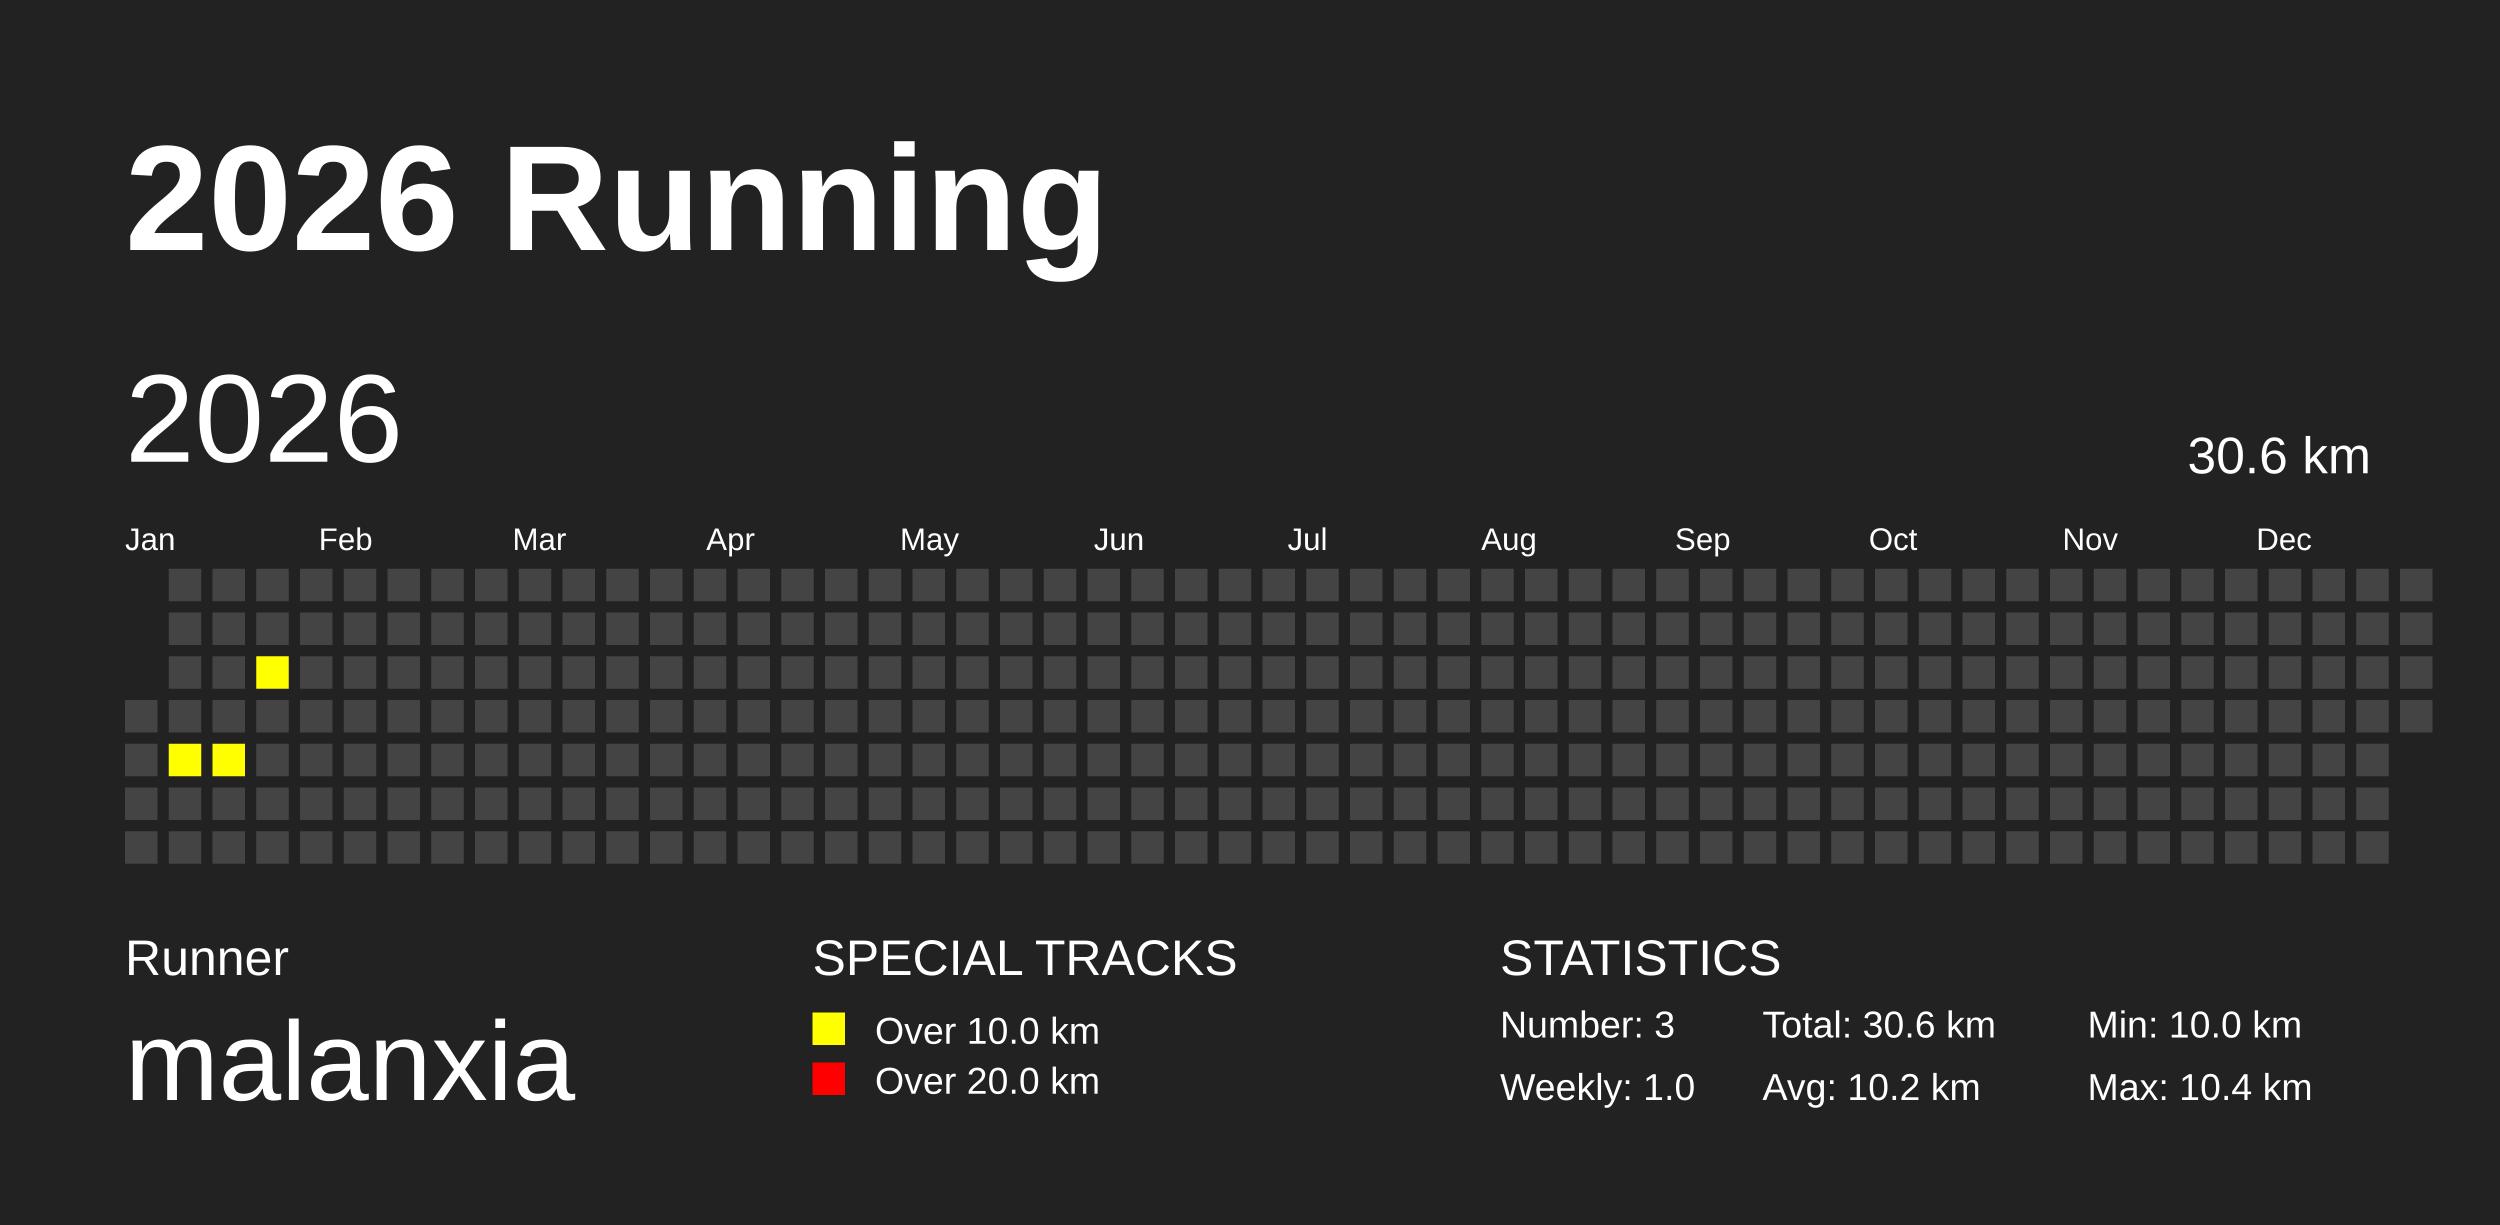
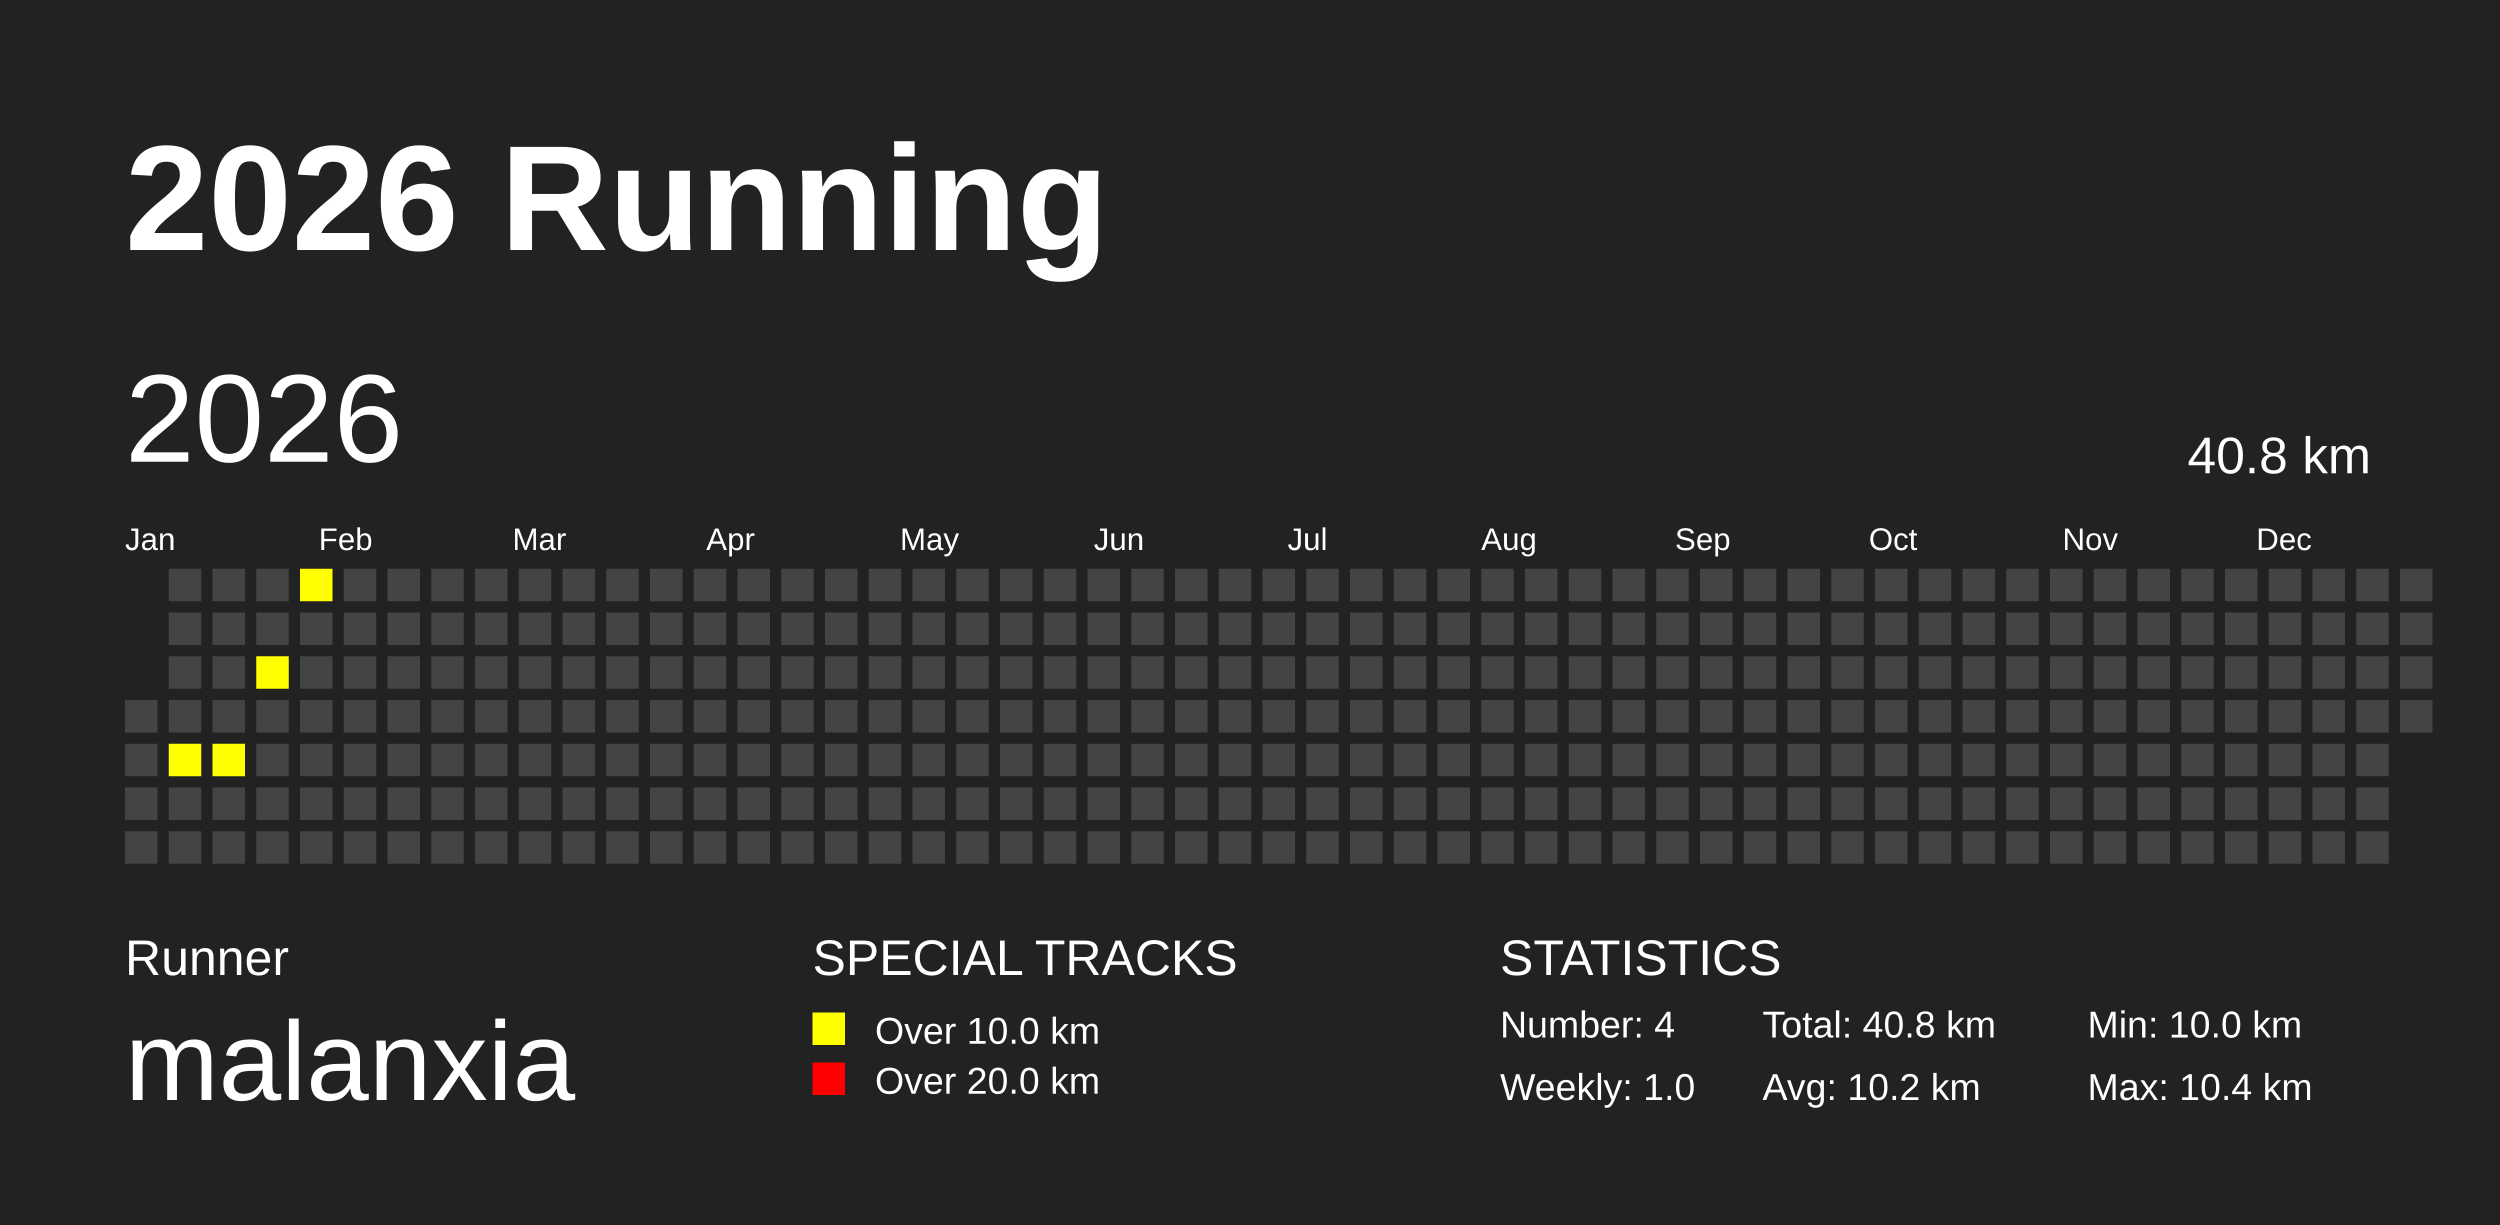
<svg xmlns="http://www.w3.org/2000/svg" baseProfile="full" height="98mm" version="1.1" viewBox="0,0,200,98" width="200mm">
  <defs />
  <rect fill="#222222" height="98" width="200" x="0" y="0" />
  <text fill="#FFFFFF" style="font-size:12px; font-family:Arial; font-weight:bold;" x="10" y="20">2026 Running</text>
  <text fill="#FFFFFF" style="font-size:4px; font-family:Arial" x="10" y="78">Runner</text>
  <text fill="#FFFFFF" style="font-size:9px; font-family:Arial" x="10" y="88">malanxia</text>
  <text fill="#FFFFFF" style="font-size:4px; font-family:Arial" x="65" y="78">SPECIAL TRACKS</text>
  <rect fill="yellow" height="2.6" width="2.6" x="65" y="81" />
  <text fill="#FFFFFF" style="font-size:3px; font-family:Arial" x="70" y="83.5">Over 10.0 km</text>
  <rect fill="red" height="2.6" width="2.6" x="65" y="85" />
  <text fill="#FFFFFF" style="font-size:3px; font-family:Arial" x="70" y="87.5">Over 20.0 km</text>
  <text fill="#FFFFFF" style="font-size:4px; font-family:Arial" x="120" y="78">STATISTICS</text>
-   <text fill="#FFFFFF" style="font-size:3px; font-family:Arial" x="120" y="83">Number: 3</text>
+   <text fill="#FFFFFF" style="font-size:3px; font-family:Arial" x="120" y="83">Number: 4</text>
  <text fill="#FFFFFF" style="font-size:3px; font-family:Arial" x="120" y="88">Weekly: 1.0</text>
-   <text fill="#FFFFFF" style="font-size:3px; font-family:Arial" x="141" y="83">Total: 30.6 km</text>
+   <text fill="#FFFFFF" style="font-size:3px; font-family:Arial" x="141" y="83">Total: 40.8 km</text>
  <text fill="#FFFFFF" style="font-size:3px; font-family:Arial" x="141" y="88">Avg: 10.2 km</text>
  <text fill="#FFFFFF" style="font-size:3px; font-family:Arial" x="167" y="83">Min: 10.0 km</text>
  <text fill="#FFFFFF" style="font-size:3px; font-family:Arial" x="167" y="88">Max: 10.4 km</text>
  <text dominant-baseline="hanging" fill="#FFFFFF" style="font-size:10.0px; font-family:Arial;" x="10" y="30">2026</text>
-   <text dominant-baseline="hanging" fill="#FFFFFF" style="font-size:4.125px; font-family:Arial;" x="175" y="35">30.6 km</text>
+   <text dominant-baseline="hanging" fill="#FFFFFF" style="font-size:4.125px; font-family:Arial;" x="175" y="35">40.8 km</text>
  <text fill="#FFFFFF" style="font-size:2.5px; font-family:Arial" x="10.0" y="44">Jan</text>
  <text fill="#FFFFFF" style="font-size:2.5px; font-family:Arial" x="25.5" y="44">Feb</text>
  <text fill="#FFFFFF" style="font-size:2.5px; font-family:Arial" x="41.0" y="44">Mar</text>
  <text fill="#FFFFFF" style="font-size:2.5px; font-family:Arial" x="56.5" y="44">Apr</text>
  <text fill="#FFFFFF" style="font-size:2.5px; font-family:Arial" x="72.0" y="44">May</text>
  <text fill="#FFFFFF" style="font-size:2.5px; font-family:Arial" x="87.5" y="44">Jun</text>
  <text fill="#FFFFFF" style="font-size:2.5px; font-family:Arial" x="103.0" y="44">Jul</text>
  <text fill="#FFFFFF" style="font-size:2.5px; font-family:Arial" x="118.5" y="44">Aug</text>
  <text fill="#FFFFFF" style="font-size:2.5px; font-family:Arial" x="134.0" y="44">Sep</text>
  <text fill="#FFFFFF" style="font-size:2.5px; font-family:Arial" x="149.5" y="44">Oct</text>
  <text fill="#FFFFFF" style="font-size:2.5px; font-family:Arial" x="165.0" y="44">Nov</text>
  <text fill="#FFFFFF" style="font-size:2.5px; font-family:Arial" x="180.5" y="44">Dec</text>
  <rect fill="#444444" height="2.6" width="2.6" x="10.0" y="56.0" />
  <rect fill="#444444" height="2.6" width="2.6" x="10.0" y="59.5" />
  <rect fill="#444444" height="2.6" width="2.6" x="10.0" y="63.0" />
  <rect fill="#444444" height="2.6" width="2.6" x="10.0" y="66.5" />
  <rect fill="#444444" height="2.6" width="2.6" x="13.5" y="45.5" />
  <rect fill="#444444" height="2.6" width="2.6" x="13.5" y="49.0" />
  <rect fill="#444444" height="2.6" width="2.6" x="13.5" y="52.5" />
  <rect fill="#444444" height="2.6" width="2.6" x="13.5" y="56.0" />
  <rect fill="yellow" height="2.6" width="2.6" x="13.5" y="59.5" />
  <rect fill="#444444" height="2.6" width="2.6" x="13.5" y="63.0" />
  <rect fill="#444444" height="2.6" width="2.6" x="13.5" y="66.5" />
  <rect fill="#444444" height="2.6" width="2.6" x="17.0" y="45.5" />
  <rect fill="#444444" height="2.6" width="2.6" x="17.0" y="49.0" />
  <rect fill="#444444" height="2.6" width="2.6" x="17.0" y="52.5" />
  <rect fill="#444444" height="2.6" width="2.6" x="17.0" y="56.0" />
  <rect fill="yellow" height="2.6" width="2.6" x="17.0" y="59.5" />
  <rect fill="#444444" height="2.6" width="2.6" x="17.0" y="63.0" />
  <rect fill="#444444" height="2.6" width="2.6" x="17.0" y="66.5" />
  <rect fill="#444444" height="2.6" width="2.6" x="20.5" y="45.5" />
  <rect fill="#444444" height="2.6" width="2.6" x="20.5" y="49.0" />
  <rect fill="yellow" height="2.6" width="2.6" x="20.5" y="52.5" />
  <rect fill="#444444" height="2.6" width="2.6" x="20.5" y="56.0" />
  <rect fill="#444444" height="2.6" width="2.6" x="20.5" y="59.5" />
  <rect fill="#444444" height="2.6" width="2.6" x="20.5" y="63.0" />
  <rect fill="#444444" height="2.6" width="2.6" x="20.5" y="66.5" />
-   <rect fill="#444444" height="2.6" width="2.6" x="24.0" y="45.5" />
+   <rect fill="yellow" height="2.6" width="2.6" x="24.0" y="45.5" />
  <rect fill="#444444" height="2.6" width="2.6" x="24.0" y="49.0" />
  <rect fill="#444444" height="2.6" width="2.6" x="24.0" y="52.5" />
  <rect fill="#444444" height="2.6" width="2.6" x="24.0" y="56.0" />
  <rect fill="#444444" height="2.6" width="2.6" x="24.0" y="59.5" />
  <rect fill="#444444" height="2.6" width="2.6" x="24.0" y="63.0" />
  <rect fill="#444444" height="2.6" width="2.6" x="24.0" y="66.5" />
  <rect fill="#444444" height="2.6" width="2.6" x="27.5" y="45.5" />
  <rect fill="#444444" height="2.6" width="2.6" x="27.5" y="49.0" />
  <rect fill="#444444" height="2.6" width="2.6" x="27.5" y="52.5" />
  <rect fill="#444444" height="2.6" width="2.6" x="27.5" y="56.0" />
  <rect fill="#444444" height="2.6" width="2.6" x="27.5" y="59.5" />
  <rect fill="#444444" height="2.6" width="2.6" x="27.5" y="63.0" />
  <rect fill="#444444" height="2.6" width="2.6" x="27.5" y="66.5" />
  <rect fill="#444444" height="2.6" width="2.6" x="31.0" y="45.5" />
  <rect fill="#444444" height="2.6" width="2.6" x="31.0" y="49.0" />
  <rect fill="#444444" height="2.6" width="2.6" x="31.0" y="52.5" />
  <rect fill="#444444" height="2.6" width="2.6" x="31.0" y="56.0" />
  <rect fill="#444444" height="2.6" width="2.6" x="31.0" y="59.5" />
  <rect fill="#444444" height="2.6" width="2.6" x="31.0" y="63.0" />
  <rect fill="#444444" height="2.6" width="2.6" x="31.0" y="66.5" />
  <rect fill="#444444" height="2.6" width="2.6" x="34.5" y="45.5" />
  <rect fill="#444444" height="2.6" width="2.6" x="34.5" y="49.0" />
  <rect fill="#444444" height="2.6" width="2.6" x="34.5" y="52.5" />
  <rect fill="#444444" height="2.6" width="2.6" x="34.5" y="56.0" />
  <rect fill="#444444" height="2.6" width="2.6" x="34.5" y="59.5" />
  <rect fill="#444444" height="2.6" width="2.6" x="34.5" y="63.0" />
  <rect fill="#444444" height="2.6" width="2.6" x="34.5" y="66.5" />
  <rect fill="#444444" height="2.6" width="2.6" x="38.0" y="45.5" />
  <rect fill="#444444" height="2.6" width="2.6" x="38.0" y="49.0" />
  <rect fill="#444444" height="2.6" width="2.6" x="38.0" y="52.5" />
  <rect fill="#444444" height="2.6" width="2.6" x="38.0" y="56.0" />
  <rect fill="#444444" height="2.6" width="2.6" x="38.0" y="59.5" />
  <rect fill="#444444" height="2.6" width="2.6" x="38.0" y="63.0" />
  <rect fill="#444444" height="2.6" width="2.6" x="38.0" y="66.5" />
  <rect fill="#444444" height="2.6" width="2.6" x="41.5" y="45.5" />
  <rect fill="#444444" height="2.6" width="2.6" x="41.5" y="49.0" />
  <rect fill="#444444" height="2.6" width="2.6" x="41.5" y="52.5" />
  <rect fill="#444444" height="2.6" width="2.6" x="41.5" y="56.0" />
  <rect fill="#444444" height="2.6" width="2.6" x="41.5" y="59.5" />
  <rect fill="#444444" height="2.6" width="2.6" x="41.5" y="63.0" />
  <rect fill="#444444" height="2.6" width="2.6" x="41.5" y="66.5" />
  <rect fill="#444444" height="2.6" width="2.6" x="45.0" y="45.5" />
  <rect fill="#444444" height="2.6" width="2.6" x="45.0" y="49.0" />
  <rect fill="#444444" height="2.6" width="2.6" x="45.0" y="52.5" />
  <rect fill="#444444" height="2.6" width="2.6" x="45.0" y="56.0" />
  <rect fill="#444444" height="2.6" width="2.6" x="45.0" y="59.5" />
  <rect fill="#444444" height="2.6" width="2.6" x="45.0" y="63.0" />
  <rect fill="#444444" height="2.6" width="2.6" x="45.0" y="66.5" />
  <rect fill="#444444" height="2.6" width="2.6" x="48.5" y="45.5" />
  <rect fill="#444444" height="2.6" width="2.6" x="48.5" y="49.0" />
  <rect fill="#444444" height="2.6" width="2.6" x="48.5" y="52.5" />
  <rect fill="#444444" height="2.6" width="2.6" x="48.5" y="56.0" />
  <rect fill="#444444" height="2.6" width="2.6" x="48.5" y="59.5" />
  <rect fill="#444444" height="2.6" width="2.6" x="48.5" y="63.0" />
  <rect fill="#444444" height="2.6" width="2.6" x="48.5" y="66.5" />
  <rect fill="#444444" height="2.6" width="2.6" x="52.0" y="45.5" />
  <rect fill="#444444" height="2.6" width="2.6" x="52.0" y="49.0" />
  <rect fill="#444444" height="2.6" width="2.6" x="52.0" y="52.5" />
  <rect fill="#444444" height="2.6" width="2.6" x="52.0" y="56.0" />
  <rect fill="#444444" height="2.6" width="2.6" x="52.0" y="59.5" />
  <rect fill="#444444" height="2.6" width="2.6" x="52.0" y="63.0" />
  <rect fill="#444444" height="2.6" width="2.6" x="52.0" y="66.5" />
  <rect fill="#444444" height="2.6" width="2.6" x="55.5" y="45.5" />
  <rect fill="#444444" height="2.6" width="2.6" x="55.5" y="49.0" />
  <rect fill="#444444" height="2.6" width="2.6" x="55.5" y="52.5" />
  <rect fill="#444444" height="2.6" width="2.6" x="55.5" y="56.0" />
  <rect fill="#444444" height="2.6" width="2.6" x="55.5" y="59.5" />
  <rect fill="#444444" height="2.6" width="2.6" x="55.5" y="63.0" />
  <rect fill="#444444" height="2.6" width="2.6" x="55.5" y="66.5" />
  <rect fill="#444444" height="2.6" width="2.6" x="59.0" y="45.5" />
  <rect fill="#444444" height="2.6" width="2.6" x="59.0" y="49.0" />
  <rect fill="#444444" height="2.6" width="2.6" x="59.0" y="52.5" />
  <rect fill="#444444" height="2.6" width="2.6" x="59.0" y="56.0" />
  <rect fill="#444444" height="2.6" width="2.6" x="59.0" y="59.5" />
  <rect fill="#444444" height="2.6" width="2.6" x="59.0" y="63.0" />
  <rect fill="#444444" height="2.6" width="2.6" x="59.0" y="66.5" />
  <rect fill="#444444" height="2.6" width="2.6" x="62.5" y="45.5" />
  <rect fill="#444444" height="2.6" width="2.6" x="62.5" y="49.0" />
  <rect fill="#444444" height="2.6" width="2.6" x="62.5" y="52.5" />
  <rect fill="#444444" height="2.6" width="2.6" x="62.5" y="56.0" />
  <rect fill="#444444" height="2.6" width="2.6" x="62.5" y="59.5" />
  <rect fill="#444444" height="2.6" width="2.6" x="62.5" y="63.0" />
  <rect fill="#444444" height="2.6" width="2.6" x="62.5" y="66.5" />
  <rect fill="#444444" height="2.6" width="2.6" x="66.0" y="45.5" />
  <rect fill="#444444" height="2.6" width="2.6" x="66.0" y="49.0" />
  <rect fill="#444444" height="2.6" width="2.6" x="66.0" y="52.5" />
  <rect fill="#444444" height="2.6" width="2.6" x="66.0" y="56.0" />
  <rect fill="#444444" height="2.6" width="2.6" x="66.0" y="59.5" />
  <rect fill="#444444" height="2.6" width="2.6" x="66.0" y="63.0" />
  <rect fill="#444444" height="2.6" width="2.6" x="66.0" y="66.5" />
  <rect fill="#444444" height="2.6" width="2.6" x="69.5" y="45.5" />
  <rect fill="#444444" height="2.6" width="2.6" x="69.5" y="49.0" />
  <rect fill="#444444" height="2.6" width="2.6" x="69.5" y="52.5" />
  <rect fill="#444444" height="2.6" width="2.6" x="69.5" y="56.0" />
  <rect fill="#444444" height="2.6" width="2.6" x="69.5" y="59.5" />
  <rect fill="#444444" height="2.6" width="2.6" x="69.5" y="63.0" />
  <rect fill="#444444" height="2.6" width="2.6" x="69.5" y="66.5" />
  <rect fill="#444444" height="2.6" width="2.6" x="73.0" y="45.5" />
  <rect fill="#444444" height="2.6" width="2.6" x="73.0" y="49.0" />
  <rect fill="#444444" height="2.6" width="2.6" x="73.0" y="52.5" />
  <rect fill="#444444" height="2.6" width="2.6" x="73.0" y="56.0" />
  <rect fill="#444444" height="2.6" width="2.6" x="73.0" y="59.5" />
  <rect fill="#444444" height="2.6" width="2.6" x="73.0" y="63.0" />
  <rect fill="#444444" height="2.6" width="2.6" x="73.0" y="66.5" />
  <rect fill="#444444" height="2.6" width="2.6" x="76.5" y="45.5" />
  <rect fill="#444444" height="2.6" width="2.6" x="76.5" y="49.0" />
  <rect fill="#444444" height="2.6" width="2.6" x="76.5" y="52.5" />
  <rect fill="#444444" height="2.6" width="2.6" x="76.5" y="56.0" />
  <rect fill="#444444" height="2.6" width="2.6" x="76.5" y="59.5" />
  <rect fill="#444444" height="2.6" width="2.6" x="76.5" y="63.0" />
  <rect fill="#444444" height="2.6" width="2.6" x="76.5" y="66.5" />
  <rect fill="#444444" height="2.6" width="2.6" x="80.0" y="45.5" />
  <rect fill="#444444" height="2.6" width="2.6" x="80.0" y="49.0" />
  <rect fill="#444444" height="2.6" width="2.6" x="80.0" y="52.5" />
  <rect fill="#444444" height="2.6" width="2.6" x="80.0" y="56.0" />
  <rect fill="#444444" height="2.6" width="2.6" x="80.0" y="59.5" />
  <rect fill="#444444" height="2.6" width="2.6" x="80.0" y="63.0" />
  <rect fill="#444444" height="2.6" width="2.6" x="80.0" y="66.5" />
  <rect fill="#444444" height="2.6" width="2.6" x="83.5" y="45.5" />
  <rect fill="#444444" height="2.6" width="2.6" x="83.5" y="49.0" />
  <rect fill="#444444" height="2.6" width="2.6" x="83.5" y="52.5" />
  <rect fill="#444444" height="2.6" width="2.6" x="83.5" y="56.0" />
  <rect fill="#444444" height="2.6" width="2.6" x="83.5" y="59.5" />
  <rect fill="#444444" height="2.6" width="2.6" x="83.5" y="63.0" />
  <rect fill="#444444" height="2.6" width="2.6" x="83.5" y="66.5" />
  <rect fill="#444444" height="2.6" width="2.6" x="87.0" y="45.5" />
  <rect fill="#444444" height="2.6" width="2.6" x="87.0" y="49.0" />
  <rect fill="#444444" height="2.6" width="2.6" x="87.0" y="52.5" />
  <rect fill="#444444" height="2.6" width="2.6" x="87.0" y="56.0" />
  <rect fill="#444444" height="2.6" width="2.6" x="87.0" y="59.5" />
  <rect fill="#444444" height="2.6" width="2.6" x="87.0" y="63.0" />
  <rect fill="#444444" height="2.6" width="2.6" x="87.0" y="66.5" />
  <rect fill="#444444" height="2.6" width="2.6" x="90.5" y="45.5" />
  <rect fill="#444444" height="2.6" width="2.6" x="90.5" y="49.0" />
  <rect fill="#444444" height="2.6" width="2.6" x="90.5" y="52.5" />
  <rect fill="#444444" height="2.6" width="2.6" x="90.5" y="56.0" />
  <rect fill="#444444" height="2.6" width="2.6" x="90.5" y="59.5" />
  <rect fill="#444444" height="2.6" width="2.6" x="90.5" y="63.0" />
  <rect fill="#444444" height="2.6" width="2.6" x="90.5" y="66.5" />
  <rect fill="#444444" height="2.6" width="2.6" x="94.0" y="45.5" />
  <rect fill="#444444" height="2.6" width="2.6" x="94.0" y="49.0" />
  <rect fill="#444444" height="2.6" width="2.6" x="94.0" y="52.5" />
  <rect fill="#444444" height="2.6" width="2.6" x="94.0" y="56.0" />
  <rect fill="#444444" height="2.6" width="2.6" x="94.0" y="59.5" />
  <rect fill="#444444" height="2.6" width="2.6" x="94.0" y="63.0" />
  <rect fill="#444444" height="2.6" width="2.6" x="94.0" y="66.5" />
  <rect fill="#444444" height="2.6" width="2.6" x="97.5" y="45.5" />
  <rect fill="#444444" height="2.6" width="2.6" x="97.5" y="49.0" />
  <rect fill="#444444" height="2.6" width="2.6" x="97.5" y="52.5" />
  <rect fill="#444444" height="2.6" width="2.6" x="97.5" y="56.0" />
  <rect fill="#444444" height="2.6" width="2.6" x="97.5" y="59.5" />
  <rect fill="#444444" height="2.6" width="2.6" x="97.5" y="63.0" />
  <rect fill="#444444" height="2.6" width="2.6" x="97.5" y="66.5" />
  <rect fill="#444444" height="2.6" width="2.6" x="101.0" y="45.5" />
  <rect fill="#444444" height="2.6" width="2.6" x="101.0" y="49.0" />
  <rect fill="#444444" height="2.6" width="2.6" x="101.0" y="52.5" />
  <rect fill="#444444" height="2.6" width="2.6" x="101.0" y="56.0" />
  <rect fill="#444444" height="2.6" width="2.6" x="101.0" y="59.5" />
  <rect fill="#444444" height="2.6" width="2.6" x="101.0" y="63.0" />
  <rect fill="#444444" height="2.6" width="2.6" x="101.0" y="66.5" />
  <rect fill="#444444" height="2.6" width="2.6" x="104.5" y="45.5" />
  <rect fill="#444444" height="2.6" width="2.6" x="104.5" y="49.0" />
  <rect fill="#444444" height="2.6" width="2.6" x="104.5" y="52.5" />
  <rect fill="#444444" height="2.6" width="2.6" x="104.5" y="56.0" />
  <rect fill="#444444" height="2.6" width="2.6" x="104.5" y="59.5" />
  <rect fill="#444444" height="2.6" width="2.6" x="104.5" y="63.0" />
  <rect fill="#444444" height="2.6" width="2.6" x="104.5" y="66.5" />
  <rect fill="#444444" height="2.6" width="2.6" x="108.0" y="45.5" />
  <rect fill="#444444" height="2.6" width="2.6" x="108.0" y="49.0" />
  <rect fill="#444444" height="2.6" width="2.6" x="108.0" y="52.5" />
  <rect fill="#444444" height="2.6" width="2.6" x="108.0" y="56.0" />
  <rect fill="#444444" height="2.6" width="2.6" x="108.0" y="59.5" />
  <rect fill="#444444" height="2.6" width="2.6" x="108.0" y="63.0" />
  <rect fill="#444444" height="2.6" width="2.6" x="108.0" y="66.5" />
  <rect fill="#444444" height="2.6" width="2.6" x="111.5" y="45.5" />
  <rect fill="#444444" height="2.6" width="2.6" x="111.5" y="49.0" />
  <rect fill="#444444" height="2.6" width="2.6" x="111.5" y="52.5" />
  <rect fill="#444444" height="2.6" width="2.6" x="111.5" y="56.0" />
  <rect fill="#444444" height="2.6" width="2.6" x="111.5" y="59.5" />
  <rect fill="#444444" height="2.6" width="2.6" x="111.5" y="63.0" />
  <rect fill="#444444" height="2.6" width="2.6" x="111.5" y="66.5" />
  <rect fill="#444444" height="2.6" width="2.6" x="115.0" y="45.5" />
  <rect fill="#444444" height="2.6" width="2.6" x="115.0" y="49.0" />
  <rect fill="#444444" height="2.6" width="2.6" x="115.0" y="52.5" />
  <rect fill="#444444" height="2.6" width="2.6" x="115.0" y="56.0" />
  <rect fill="#444444" height="2.6" width="2.6" x="115.0" y="59.5" />
  <rect fill="#444444" height="2.6" width="2.6" x="115.0" y="63.0" />
  <rect fill="#444444" height="2.6" width="2.6" x="115.0" y="66.5" />
  <rect fill="#444444" height="2.6" width="2.6" x="118.5" y="45.5" />
  <rect fill="#444444" height="2.6" width="2.6" x="118.5" y="49.0" />
  <rect fill="#444444" height="2.6" width="2.6" x="118.5" y="52.5" />
  <rect fill="#444444" height="2.6" width="2.6" x="118.5" y="56.0" />
  <rect fill="#444444" height="2.6" width="2.6" x="118.5" y="59.5" />
  <rect fill="#444444" height="2.6" width="2.6" x="118.5" y="63.0" />
  <rect fill="#444444" height="2.6" width="2.6" x="118.5" y="66.5" />
  <rect fill="#444444" height="2.6" width="2.6" x="122.0" y="45.5" />
  <rect fill="#444444" height="2.6" width="2.6" x="122.0" y="49.0" />
  <rect fill="#444444" height="2.6" width="2.6" x="122.0" y="52.5" />
  <rect fill="#444444" height="2.6" width="2.6" x="122.0" y="56.0" />
  <rect fill="#444444" height="2.6" width="2.6" x="122.0" y="59.5" />
  <rect fill="#444444" height="2.6" width="2.6" x="122.0" y="63.0" />
  <rect fill="#444444" height="2.6" width="2.6" x="122.0" y="66.5" />
  <rect fill="#444444" height="2.6" width="2.6" x="125.5" y="45.5" />
  <rect fill="#444444" height="2.6" width="2.6" x="125.5" y="49.0" />
  <rect fill="#444444" height="2.6" width="2.6" x="125.5" y="52.5" />
  <rect fill="#444444" height="2.6" width="2.6" x="125.5" y="56.0" />
  <rect fill="#444444" height="2.6" width="2.6" x="125.5" y="59.5" />
  <rect fill="#444444" height="2.6" width="2.6" x="125.5" y="63.0" />
  <rect fill="#444444" height="2.6" width="2.6" x="125.5" y="66.5" />
  <rect fill="#444444" height="2.6" width="2.6" x="129.0" y="45.5" />
  <rect fill="#444444" height="2.6" width="2.6" x="129.0" y="49.0" />
  <rect fill="#444444" height="2.6" width="2.6" x="129.0" y="52.5" />
  <rect fill="#444444" height="2.6" width="2.6" x="129.0" y="56.0" />
  <rect fill="#444444" height="2.6" width="2.6" x="129.0" y="59.5" />
  <rect fill="#444444" height="2.6" width="2.6" x="129.0" y="63.0" />
  <rect fill="#444444" height="2.6" width="2.6" x="129.0" y="66.5" />
  <rect fill="#444444" height="2.6" width="2.6" x="132.5" y="45.5" />
  <rect fill="#444444" height="2.6" width="2.6" x="132.5" y="49.0" />
  <rect fill="#444444" height="2.6" width="2.6" x="132.5" y="52.5" />
  <rect fill="#444444" height="2.6" width="2.6" x="132.5" y="56.0" />
  <rect fill="#444444" height="2.6" width="2.6" x="132.5" y="59.5" />
  <rect fill="#444444" height="2.6" width="2.6" x="132.5" y="63.0" />
  <rect fill="#444444" height="2.6" width="2.6" x="132.5" y="66.5" />
  <rect fill="#444444" height="2.6" width="2.6" x="136.0" y="45.5" />
  <rect fill="#444444" height="2.6" width="2.6" x="136.0" y="49.0" />
  <rect fill="#444444" height="2.6" width="2.6" x="136.0" y="52.5" />
  <rect fill="#444444" height="2.6" width="2.6" x="136.0" y="56.0" />
  <rect fill="#444444" height="2.6" width="2.6" x="136.0" y="59.5" />
  <rect fill="#444444" height="2.6" width="2.6" x="136.0" y="63.0" />
  <rect fill="#444444" height="2.6" width="2.6" x="136.0" y="66.5" />
  <rect fill="#444444" height="2.6" width="2.6" x="139.5" y="45.5" />
  <rect fill="#444444" height="2.6" width="2.6" x="139.5" y="49.0" />
  <rect fill="#444444" height="2.6" width="2.6" x="139.5" y="52.5" />
  <rect fill="#444444" height="2.6" width="2.6" x="139.5" y="56.0" />
  <rect fill="#444444" height="2.6" width="2.6" x="139.5" y="59.5" />
  <rect fill="#444444" height="2.6" width="2.6" x="139.5" y="63.0" />
  <rect fill="#444444" height="2.6" width="2.6" x="139.5" y="66.5" />
  <rect fill="#444444" height="2.6" width="2.6" x="143.0" y="45.5" />
  <rect fill="#444444" height="2.6" width="2.6" x="143.0" y="49.0" />
  <rect fill="#444444" height="2.6" width="2.6" x="143.0" y="52.5" />
  <rect fill="#444444" height="2.6" width="2.6" x="143.0" y="56.0" />
  <rect fill="#444444" height="2.6" width="2.6" x="143.0" y="59.5" />
  <rect fill="#444444" height="2.6" width="2.6" x="143.0" y="63.0" />
  <rect fill="#444444" height="2.6" width="2.6" x="143.0" y="66.5" />
  <rect fill="#444444" height="2.6" width="2.6" x="146.5" y="45.5" />
  <rect fill="#444444" height="2.6" width="2.6" x="146.5" y="49.0" />
  <rect fill="#444444" height="2.6" width="2.6" x="146.5" y="52.5" />
  <rect fill="#444444" height="2.6" width="2.6" x="146.5" y="56.0" />
  <rect fill="#444444" height="2.6" width="2.6" x="146.5" y="59.5" />
  <rect fill="#444444" height="2.6" width="2.6" x="146.5" y="63.0" />
  <rect fill="#444444" height="2.6" width="2.6" x="146.5" y="66.5" />
  <rect fill="#444444" height="2.6" width="2.6" x="150.0" y="45.5" />
  <rect fill="#444444" height="2.6" width="2.6" x="150.0" y="49.0" />
  <rect fill="#444444" height="2.6" width="2.6" x="150.0" y="52.5" />
  <rect fill="#444444" height="2.6" width="2.6" x="150.0" y="56.0" />
  <rect fill="#444444" height="2.6" width="2.6" x="150.0" y="59.5" />
  <rect fill="#444444" height="2.6" width="2.6" x="150.0" y="63.0" />
  <rect fill="#444444" height="2.6" width="2.6" x="150.0" y="66.5" />
  <rect fill="#444444" height="2.6" width="2.6" x="153.5" y="45.5" />
  <rect fill="#444444" height="2.6" width="2.6" x="153.5" y="49.0" />
  <rect fill="#444444" height="2.6" width="2.6" x="153.5" y="52.5" />
  <rect fill="#444444" height="2.6" width="2.6" x="153.5" y="56.0" />
  <rect fill="#444444" height="2.6" width="2.6" x="153.5" y="59.5" />
  <rect fill="#444444" height="2.6" width="2.6" x="153.5" y="63.0" />
  <rect fill="#444444" height="2.6" width="2.6" x="153.5" y="66.5" />
  <rect fill="#444444" height="2.6" width="2.6" x="157.0" y="45.5" />
  <rect fill="#444444" height="2.6" width="2.6" x="157.0" y="49.0" />
  <rect fill="#444444" height="2.6" width="2.6" x="157.0" y="52.5" />
  <rect fill="#444444" height="2.6" width="2.6" x="157.0" y="56.0" />
  <rect fill="#444444" height="2.6" width="2.6" x="157.0" y="59.5" />
  <rect fill="#444444" height="2.6" width="2.6" x="157.0" y="63.0" />
  <rect fill="#444444" height="2.6" width="2.6" x="157.0" y="66.5" />
  <rect fill="#444444" height="2.6" width="2.6" x="160.5" y="45.5" />
  <rect fill="#444444" height="2.6" width="2.6" x="160.5" y="49.0" />
  <rect fill="#444444" height="2.6" width="2.6" x="160.5" y="52.5" />
  <rect fill="#444444" height="2.6" width="2.6" x="160.5" y="56.0" />
  <rect fill="#444444" height="2.6" width="2.6" x="160.5" y="59.5" />
  <rect fill="#444444" height="2.6" width="2.6" x="160.5" y="63.0" />
  <rect fill="#444444" height="2.6" width="2.6" x="160.5" y="66.5" />
  <rect fill="#444444" height="2.6" width="2.6" x="164.0" y="45.5" />
  <rect fill="#444444" height="2.6" width="2.6" x="164.0" y="49.0" />
  <rect fill="#444444" height="2.6" width="2.6" x="164.0" y="52.5" />
  <rect fill="#444444" height="2.6" width="2.6" x="164.0" y="56.0" />
  <rect fill="#444444" height="2.6" width="2.6" x="164.0" y="59.5" />
  <rect fill="#444444" height="2.6" width="2.6" x="164.0" y="63.0" />
  <rect fill="#444444" height="2.6" width="2.6" x="164.0" y="66.5" />
  <rect fill="#444444" height="2.6" width="2.6" x="167.5" y="45.5" />
  <rect fill="#444444" height="2.6" width="2.6" x="167.5" y="49.0" />
  <rect fill="#444444" height="2.6" width="2.6" x="167.5" y="52.5" />
  <rect fill="#444444" height="2.6" width="2.6" x="167.5" y="56.0" />
  <rect fill="#444444" height="2.6" width="2.6" x="167.5" y="59.5" />
  <rect fill="#444444" height="2.6" width="2.6" x="167.5" y="63.0" />
  <rect fill="#444444" height="2.6" width="2.6" x="167.5" y="66.5" />
  <rect fill="#444444" height="2.6" width="2.6" x="171.0" y="45.5" />
  <rect fill="#444444" height="2.6" width="2.6" x="171.0" y="49.0" />
  <rect fill="#444444" height="2.6" width="2.6" x="171.0" y="52.5" />
  <rect fill="#444444" height="2.6" width="2.6" x="171.0" y="56.0" />
  <rect fill="#444444" height="2.6" width="2.6" x="171.0" y="59.5" />
  <rect fill="#444444" height="2.6" width="2.6" x="171.0" y="63.0" />
  <rect fill="#444444" height="2.6" width="2.6" x="171.0" y="66.5" />
  <rect fill="#444444" height="2.6" width="2.6" x="174.5" y="45.5" />
  <rect fill="#444444" height="2.6" width="2.6" x="174.5" y="49.0" />
  <rect fill="#444444" height="2.6" width="2.6" x="174.5" y="52.5" />
  <rect fill="#444444" height="2.6" width="2.6" x="174.5" y="56.0" />
  <rect fill="#444444" height="2.6" width="2.6" x="174.5" y="59.5" />
  <rect fill="#444444" height="2.6" width="2.6" x="174.5" y="63.0" />
  <rect fill="#444444" height="2.6" width="2.6" x="174.5" y="66.5" />
  <rect fill="#444444" height="2.6" width="2.6" x="178.0" y="45.5" />
  <rect fill="#444444" height="2.6" width="2.6" x="178.0" y="49.0" />
  <rect fill="#444444" height="2.6" width="2.6" x="178.0" y="52.5" />
  <rect fill="#444444" height="2.6" width="2.6" x="178.0" y="56.0" />
  <rect fill="#444444" height="2.6" width="2.6" x="178.0" y="59.5" />
  <rect fill="#444444" height="2.6" width="2.6" x="178.0" y="63.0" />
  <rect fill="#444444" height="2.6" width="2.6" x="178.0" y="66.5" />
  <rect fill="#444444" height="2.6" width="2.6" x="181.5" y="45.5" />
  <rect fill="#444444" height="2.6" width="2.6" x="181.5" y="49.0" />
  <rect fill="#444444" height="2.6" width="2.6" x="181.5" y="52.5" />
  <rect fill="#444444" height="2.6" width="2.6" x="181.5" y="56.0" />
  <rect fill="#444444" height="2.6" width="2.6" x="181.5" y="59.5" />
  <rect fill="#444444" height="2.6" width="2.6" x="181.5" y="63.0" />
  <rect fill="#444444" height="2.6" width="2.6" x="181.5" y="66.5" />
  <rect fill="#444444" height="2.6" width="2.6" x="185.0" y="45.5" />
  <rect fill="#444444" height="2.6" width="2.6" x="185.0" y="49.0" />
  <rect fill="#444444" height="2.6" width="2.6" x="185.0" y="52.5" />
  <rect fill="#444444" height="2.6" width="2.6" x="185.0" y="56.0" />
  <rect fill="#444444" height="2.6" width="2.6" x="185.0" y="59.5" />
  <rect fill="#444444" height="2.6" width="2.6" x="185.0" y="63.0" />
  <rect fill="#444444" height="2.6" width="2.6" x="185.0" y="66.5" />
  <rect fill="#444444" height="2.6" width="2.6" x="188.5" y="45.5" />
  <rect fill="#444444" height="2.6" width="2.6" x="188.5" y="49.0" />
  <rect fill="#444444" height="2.6" width="2.6" x="188.5" y="52.5" />
  <rect fill="#444444" height="2.6" width="2.6" x="188.5" y="56.0" />
  <rect fill="#444444" height="2.6" width="2.6" x="188.5" y="59.5" />
  <rect fill="#444444" height="2.6" width="2.6" x="188.5" y="63.0" />
  <rect fill="#444444" height="2.6" width="2.6" x="188.5" y="66.5" />
  <rect fill="#444444" height="2.6" width="2.6" x="192.0" y="45.5" />
  <rect fill="#444444" height="2.6" width="2.6" x="192.0" y="49.0" />
  <rect fill="#444444" height="2.6" width="2.6" x="192.0" y="52.5" />
  <rect fill="#444444" height="2.6" width="2.6" x="192.0" y="56.0" />
</svg>
